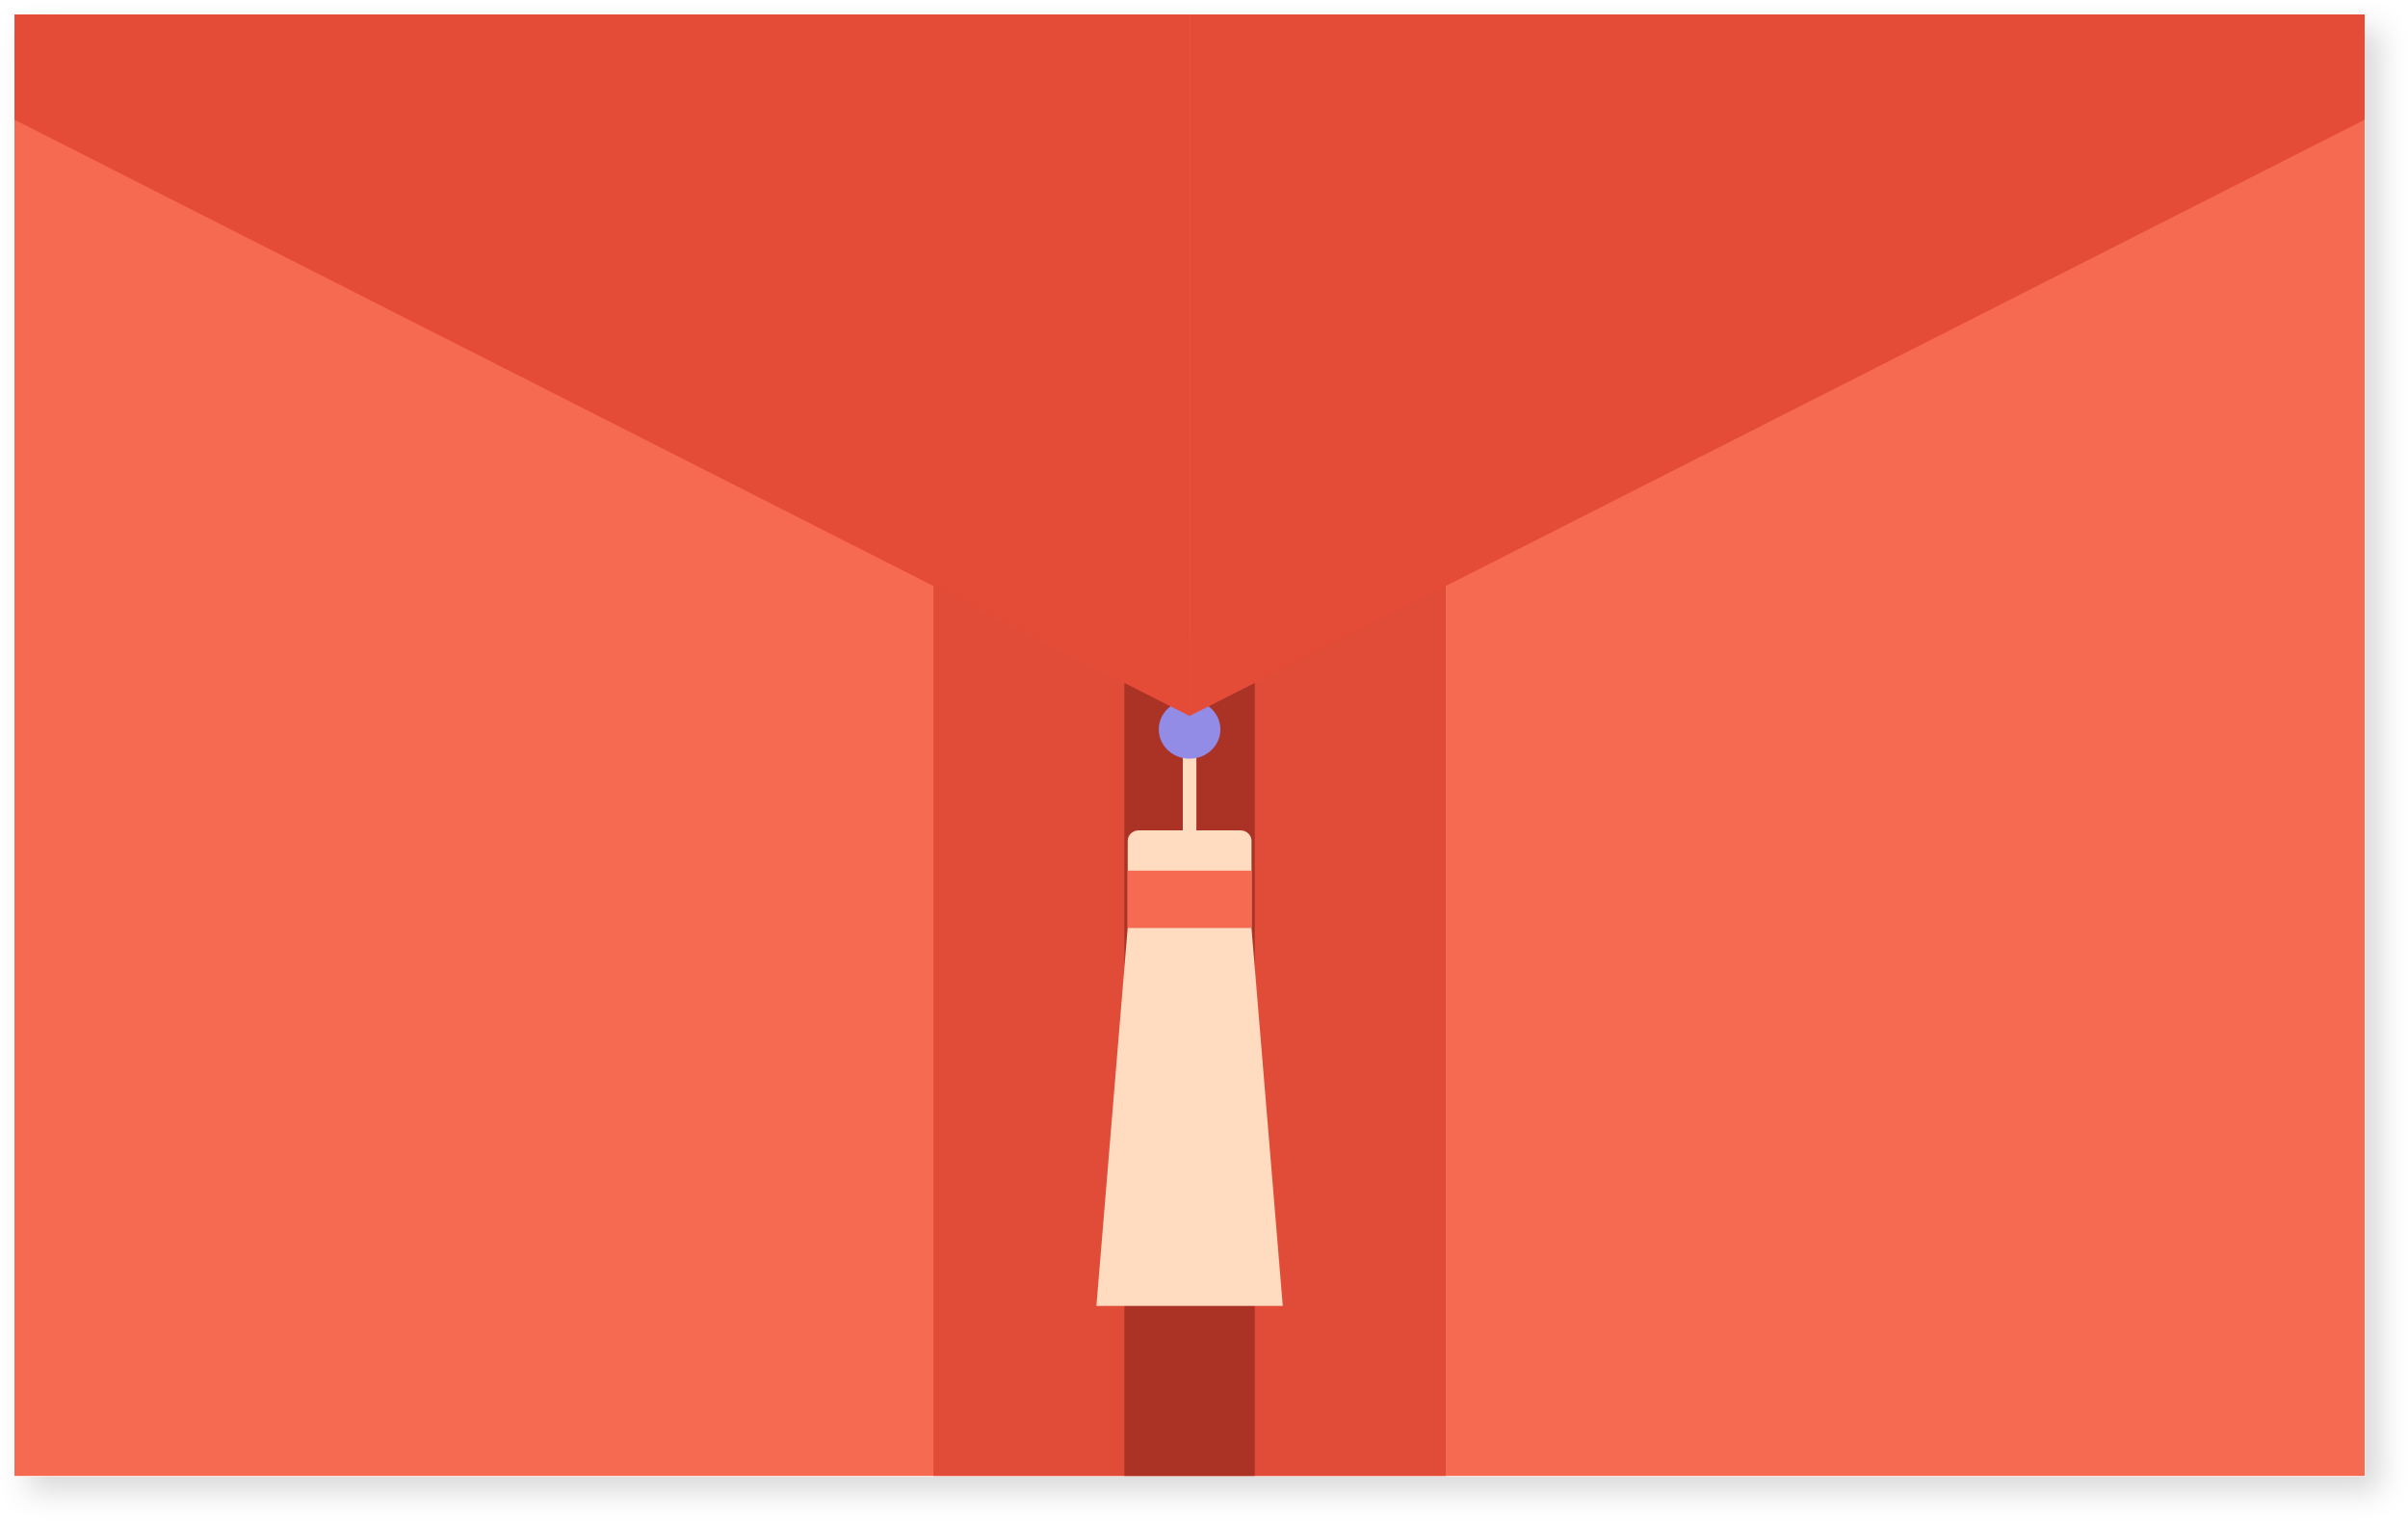
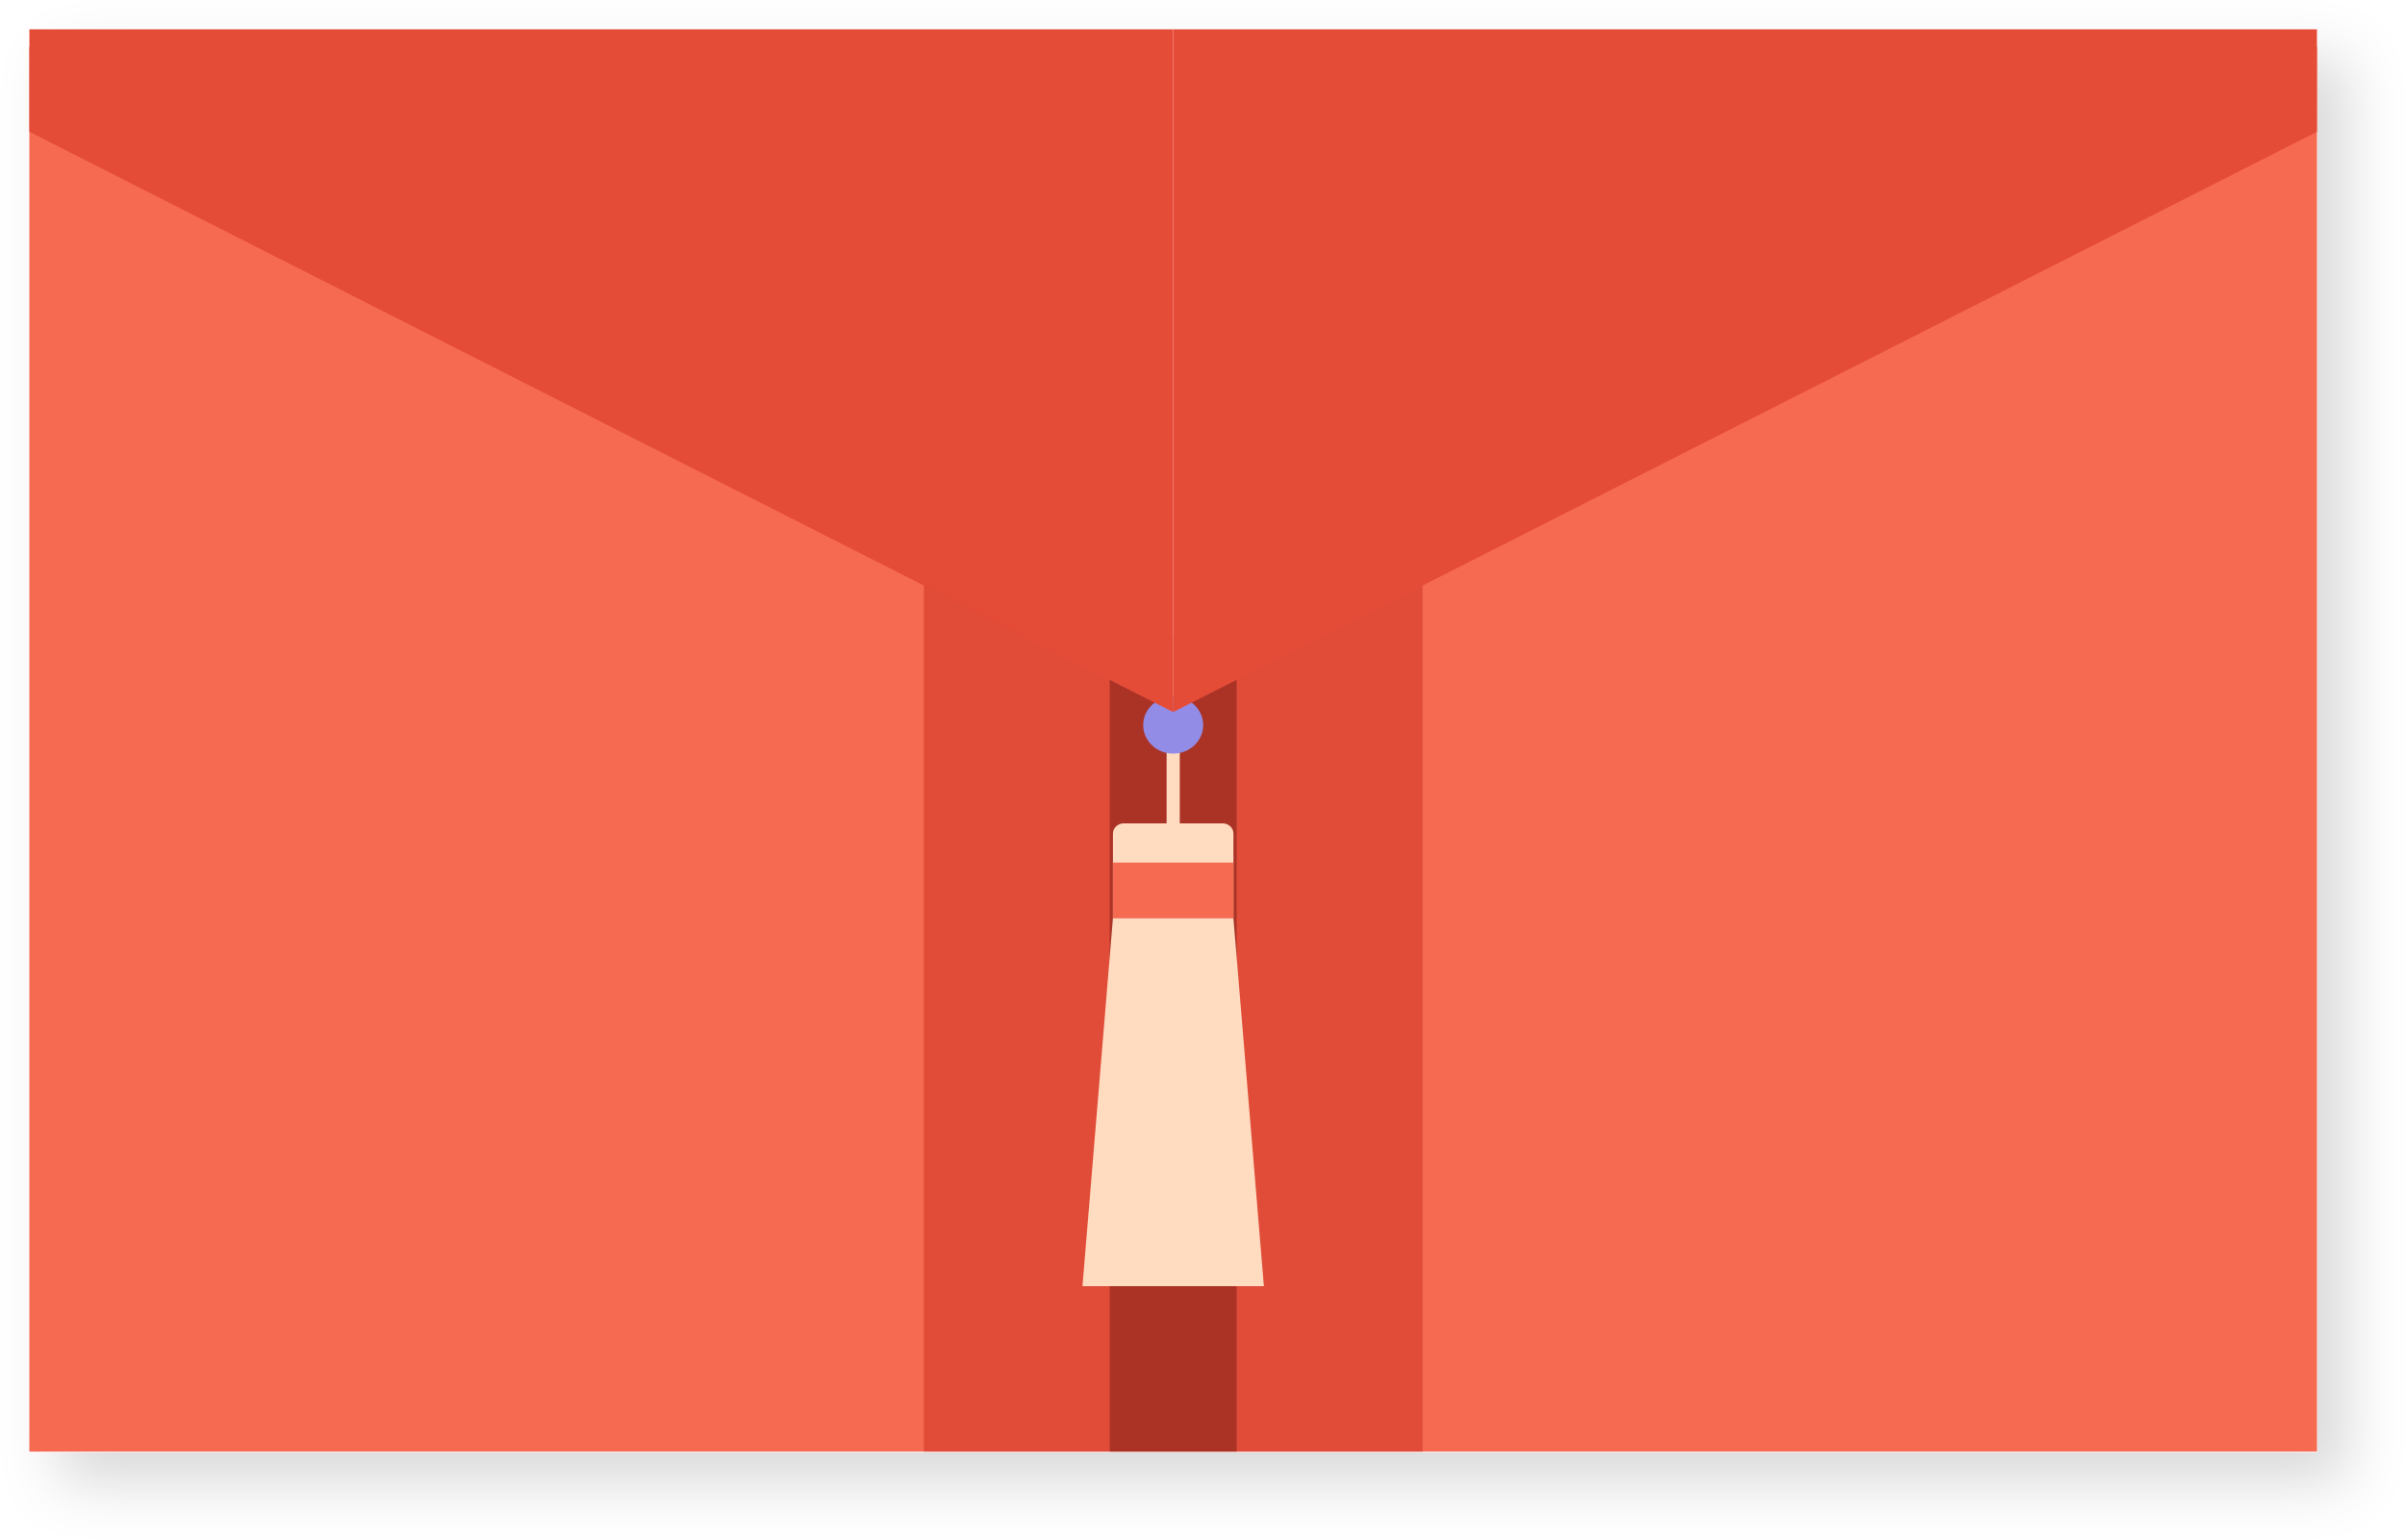
- <svg xmlns="http://www.w3.org/2000/svg" width="334" height="211" viewBox="0 0 334 211" fill="none">
-   <g filter="url(#filter0_d_148_14974)">
-     <path d="M328 204.705H2V4.466L165 88.859L328 4.466V204.705Z" fill="#F76A52" />
-     <path d="M200.536 204.705H129.464V70.305L165 88.859L200.536 70.617V204.705Z" fill="#E04C38" />
-     <path d="M174.044 204.705H155.954V84.217L164.999 88.859L174.044 84.217V204.705Z" fill="#AA3326" />
-     <path d="M165.942 88.466H164.064V116.526H165.942V88.466Z" fill="#FFDBC0" />
-     <path d="M165 105.228C167.361 105.228 169.275 103.408 169.275 101.163C169.275 98.918 167.361 97.098 165 97.098C162.639 97.098 160.726 98.918 160.726 101.163C160.726 103.408 162.639 105.228 165 105.228Z" fill="#928CE6" />
-     <path d="M152.076 181.12H177.926L173.586 128.679H156.416L152.076 181.12Z" fill="#FFDBC0" />
-     <path d="M156.417 128.679V116.618C156.417 115.818 157.106 115.163 157.947 115.163H172.062C172.902 115.163 173.591 115.818 173.591 116.618V128.682H156.417V128.679Z" fill="#FFDBC0" />
-     <path d="M173.587 120.751H156.417V128.679H173.587V120.751Z" fill="#F76A52" />
-     <path d="M327.993 2V16.607L165 99.302V2H327.993Z" fill="#E54C38" />
-     <path d="M2.007 2V16.607L165 99.302V2H2.007Z" fill="#E54C38" />
+ <svg xmlns="http://www.w3.org/2000/svg" width="164" height="105" viewBox="0 0 164 105" fill="none">
+   <g filter="url(#filter0_d_148_13368)">
+     <path d="M158 99H2V3.18L80 43.565L158 3.18V99Z" fill="#F76A52" />
+     <path d="M97.005 99H62.995V34.686L80 43.565L97.005 34.835V99Z" fill="#E04C38" />
+     <path d="M84.328 99H75.671V41.343L80 43.565L84.328 41.343V99Z" fill="#AA3326" />
+     <path d="M80.451 43.376H79.552V56.804H80.451V43.376Z" fill="#FFDBC0" />
+     <path d="M80 51.397C81.13 51.397 82.046 50.526 82.046 49.452C82.046 48.378 81.13 47.507 80 47.507C78.87 47.507 77.955 48.378 77.955 49.452C77.955 50.526 78.87 51.397 80 51.397Z" fill="#928CE6" />
+     <path d="M73.815 87.714H86.186L84.109 62.619H75.892L73.815 87.714Z" fill="#FFDBC0" />
+     <path d="M75.893 62.619V56.848C75.893 56.465 76.223 56.152 76.625 56.152H83.379C83.782 56.152 84.111 56.465 84.111 56.848V62.621H75.893V62.619Z" fill="#FFDBC0" />
+     <path d="M84.109 58.826H75.893V62.619H84.109V58.826Z" fill="#F76A52" />
+     <path d="M157.997 2V8.99L80 48.562V2H157.997Z" fill="#E54C38" />
+     <path d="M2.003 2V8.99L80 48.562V2H2.003Z" fill="#E54C38" />
  </g>
  <defs>
-     <filter id="filter0_d_148_14974" x="0" y="0" width="334" height="210.705" filterUnits="userSpaceOnUse" color-interpolation-filters="sRGB">
+     <filter id="filter0_d_148_13368" x="0" y="0" width="164" height="105" filterUnits="userSpaceOnUse" color-interpolation-filters="sRGB">
      <feFlood flood-opacity="0" result="BackgroundImageFix" />
      <feColorMatrix in="SourceAlpha" type="matrix" values="0 0 0 0 0 0 0 0 0 0 0 0 0 0 0 0 0 0 127 0" result="hardAlpha" />
      <feOffset dx="2" dy="2" />
      <feGaussianBlur stdDeviation="2" />
      <feComposite in2="hardAlpha" operator="out" />
      <feColorMatrix type="matrix" values="0 0 0 0 0 0 0 0 0 0 0 0 0 0 0 0 0 0 0.15 0" />
-       <feBlend mode="normal" in2="BackgroundImageFix" result="effect1_dropShadow_148_14974" />
-       <feBlend mode="normal" in="SourceGraphic" in2="effect1_dropShadow_148_14974" result="shape" />
+       <feBlend mode="normal" in2="BackgroundImageFix" result="effect1_dropShadow_148_13368" />
+       <feBlend mode="normal" in="SourceGraphic" in2="effect1_dropShadow_148_13368" result="shape" />
    </filter>
  </defs>
</svg>
